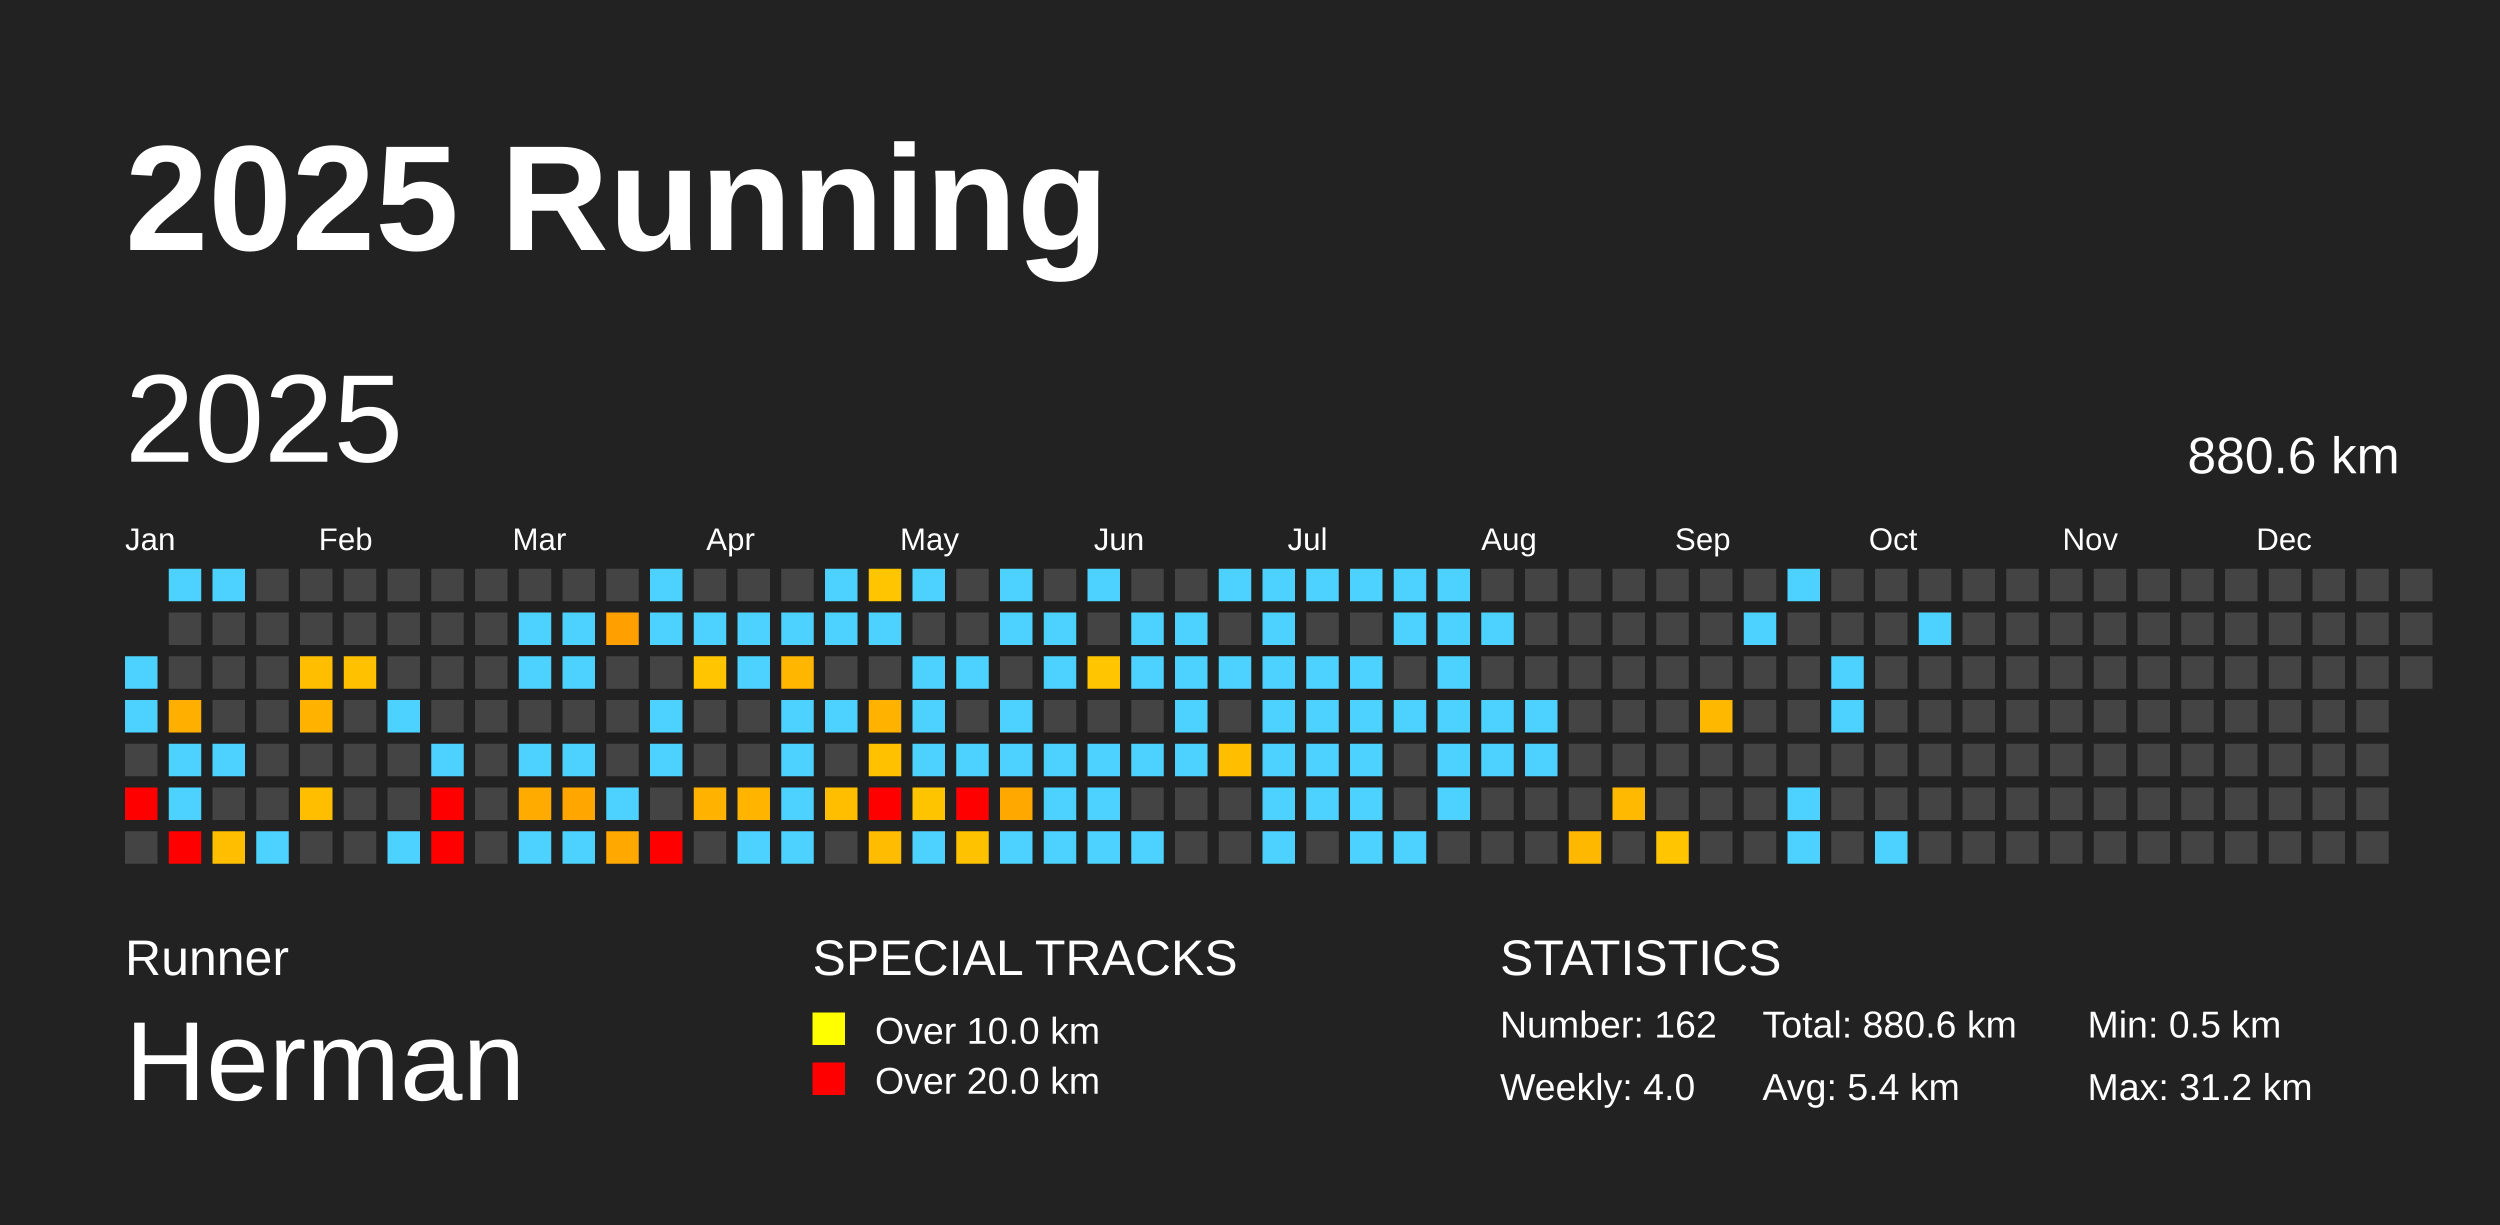
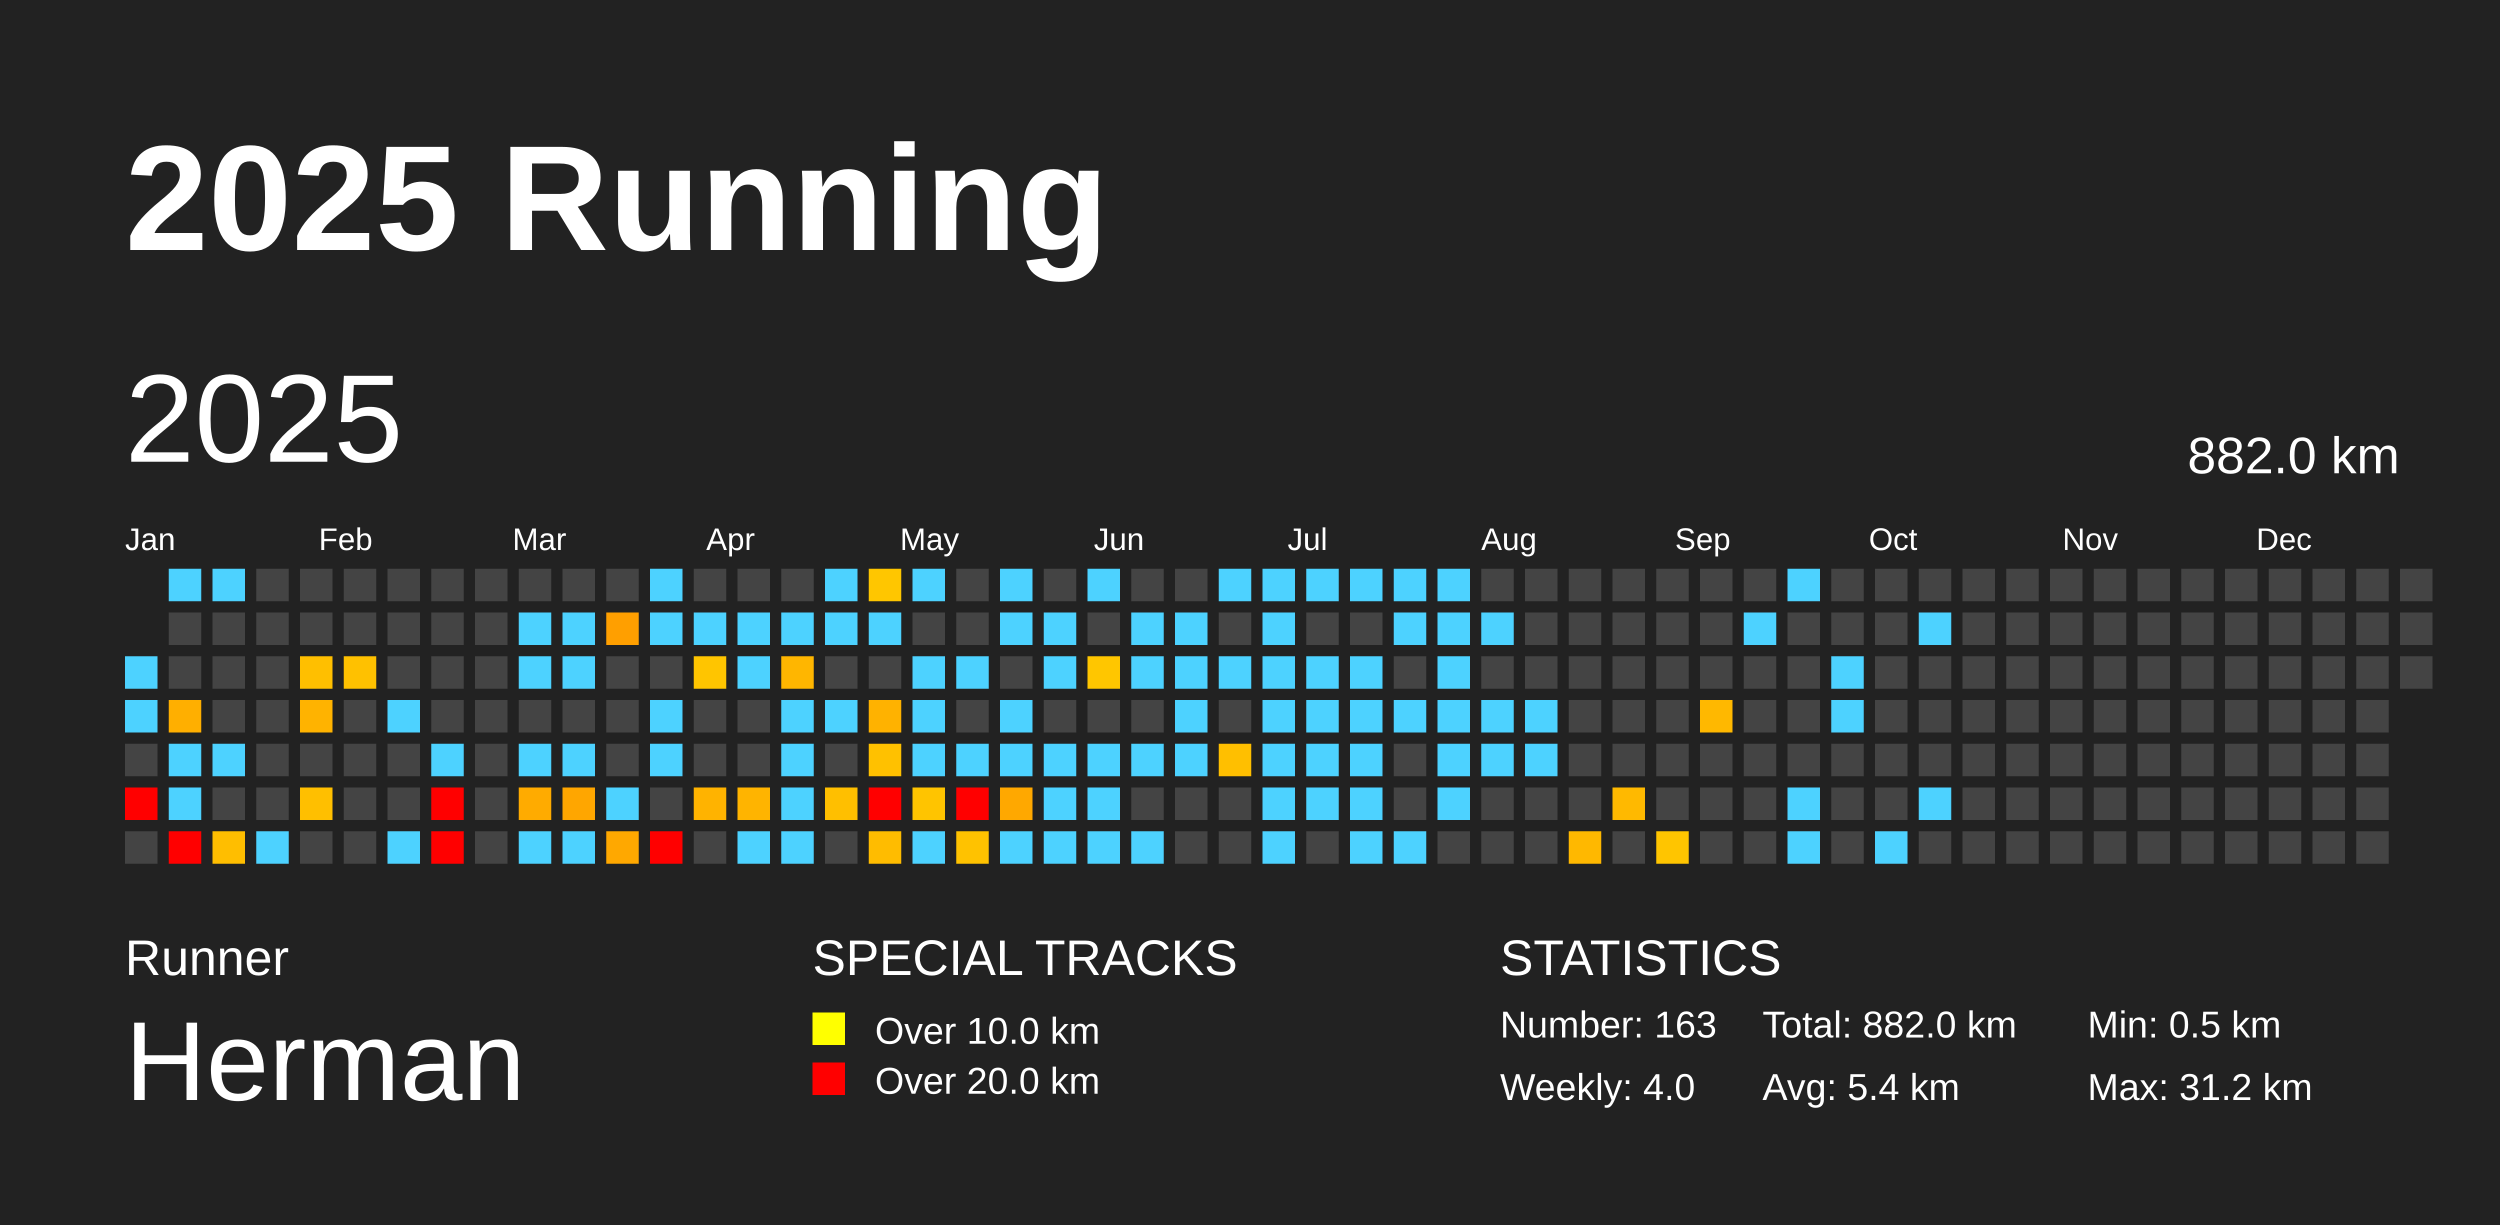
<svg xmlns="http://www.w3.org/2000/svg" baseProfile="full" height="98mm" version="1.1" viewBox="0,0,200,98" width="200mm">
  <defs />
  <rect fill="#222222" height="98" width="200" x="0" y="0" />
  <text fill="#FFFFFF" style="font-size:12px; font-family:Arial; font-weight:bold;" x="10" y="20">2025 Running</text>
  <text fill="#FFFFFF" style="font-size:4px; font-family:Arial" x="10" y="78">Runner</text>
  <text fill="#FFFFFF" style="font-size:9px; font-family:Arial" x="10" y="88">Herman</text>
  <text fill="#FFFFFF" style="font-size:4px; font-family:Arial" x="65" y="78">SPECIAL TRACKS</text>
  <rect fill="yellow" height="2.6" width="2.6" x="65" y="81" />
  <text fill="#FFFFFF" style="font-size:3px; font-family:Arial" x="70" y="83.5">Over 10.0 km</text>
  <rect fill="red" height="2.6" width="2.6" x="65" y="85" />
  <text fill="#FFFFFF" style="font-size:3px; font-family:Arial" x="70" y="87.5">Over 20.0 km</text>
  <text fill="#FFFFFF" style="font-size:4px; font-family:Arial" x="120" y="78">STATISTICS</text>
-   <text fill="#FFFFFF" style="font-size:3px; font-family:Arial" x="120" y="83">Number: 162</text>
+   <text fill="#FFFFFF" style="font-size:3px; font-family:Arial" x="120" y="83">Number: 163</text>
  <text fill="#FFFFFF" style="font-size:3px; font-family:Arial" x="120" y="88">Weekly: 4.0</text>
-   <text fill="#FFFFFF" style="font-size:3px; font-family:Arial" x="141" y="83">Total: 880.6 km</text>
+   <text fill="#FFFFFF" style="font-size:3px; font-family:Arial" x="141" y="83">Total: 882.0 km</text>
  <text fill="#FFFFFF" style="font-size:3px; font-family:Arial" x="141" y="88">Avg: 5.4 km</text>
  <text fill="#FFFFFF" style="font-size:3px; font-family:Arial" x="167" y="83">Min: 0.5 km</text>
  <text fill="#FFFFFF" style="font-size:3px; font-family:Arial" x="167" y="88">Max: 31.2 km</text>
  <text dominant-baseline="hanging" fill="#FFFFFF" style="font-size:10.0px; font-family:Arial;" x="10" y="30">2025</text>
-   <text dominant-baseline="hanging" fill="#FFFFFF" style="font-size:4.125px; font-family:Arial;" x="175" y="35">880.6 km</text>
+   <text dominant-baseline="hanging" fill="#FFFFFF" style="font-size:4.125px; font-family:Arial;" x="175" y="35">882.0 km</text>
  <text fill="#FFFFFF" style="font-size:2.5px; font-family:Arial" x="10.0" y="44">Jan</text>
  <text fill="#FFFFFF" style="font-size:2.5px; font-family:Arial" x="25.5" y="44">Feb</text>
  <text fill="#FFFFFF" style="font-size:2.5px; font-family:Arial" x="41.0" y="44">Mar</text>
  <text fill="#FFFFFF" style="font-size:2.5px; font-family:Arial" x="56.5" y="44">Apr</text>
  <text fill="#FFFFFF" style="font-size:2.5px; font-family:Arial" x="72.0" y="44">May</text>
  <text fill="#FFFFFF" style="font-size:2.5px; font-family:Arial" x="87.5" y="44">Jun</text>
  <text fill="#FFFFFF" style="font-size:2.5px; font-family:Arial" x="103.0" y="44">Jul</text>
  <text fill="#FFFFFF" style="font-size:2.5px; font-family:Arial" x="118.5" y="44">Aug</text>
  <text fill="#FFFFFF" style="font-size:2.5px; font-family:Arial" x="134.0" y="44">Sep</text>
  <text fill="#FFFFFF" style="font-size:2.5px; font-family:Arial" x="149.5" y="44">Oct</text>
  <text fill="#FFFFFF" style="font-size:2.5px; font-family:Arial" x="165.0" y="44">Nov</text>
  <text fill="#FFFFFF" style="font-size:2.5px; font-family:Arial" x="180.5" y="44">Dec</text>
  <rect fill="#4dd2ff" height="2.6" width="2.6" x="10.0" y="52.5" />
  <rect fill="#4dd2ff" height="2.6" width="2.6" x="10.0" y="56.0" />
  <rect fill="#444444" height="2.6" width="2.6" x="10.0" y="59.5" />
  <rect fill="red" height="2.6" width="2.6" x="10.0" y="63.0" />
  <rect fill="#444444" height="2.6" width="2.6" x="10.0" y="66.5" />
  <rect fill="#4dd2ff" height="2.6" width="2.6" x="13.5" y="45.5" />
  <rect fill="#444444" height="2.6" width="2.6" x="13.5" y="49.0" />
  <rect fill="#444444" height="2.6" width="2.6" x="13.5" y="52.5" />
  <rect fill="#ffaf00" height="2.6" width="2.6" x="13.5" y="56.0" />
  <rect fill="#4dd2ff" height="2.6" width="2.6" x="13.5" y="59.5" />
  <rect fill="#4dd2ff" height="2.6" width="2.6" x="13.5" y="63.0" />
  <rect fill="red" height="2.6" width="2.6" x="13.5" y="66.5" />
  <rect fill="#4dd2ff" height="2.6" width="2.6" x="17.0" y="45.5" />
  <rect fill="#444444" height="2.6" width="2.6" x="17.0" y="49.0" />
  <rect fill="#444444" height="2.6" width="2.6" x="17.0" y="52.5" />
  <rect fill="#444444" height="2.6" width="2.6" x="17.0" y="56.0" />
  <rect fill="#4dd2ff" height="2.6" width="2.6" x="17.0" y="59.5" />
  <rect fill="#444444" height="2.6" width="2.6" x="17.0" y="63.0" />
  <rect fill="#ffbe00" height="2.6" width="2.6" x="17.0" y="66.5" />
  <rect fill="#444444" height="2.6" width="2.6" x="20.5" y="45.5" />
  <rect fill="#444444" height="2.6" width="2.6" x="20.5" y="49.0" />
  <rect fill="#444444" height="2.6" width="2.6" x="20.5" y="52.5" />
  <rect fill="#444444" height="2.6" width="2.6" x="20.5" y="56.0" />
  <rect fill="#444444" height="2.6" width="2.6" x="20.5" y="59.5" />
  <rect fill="#444444" height="2.6" width="2.6" x="20.5" y="63.0" />
  <rect fill="#4dd2ff" height="2.6" width="2.6" x="20.5" y="66.5" />
  <rect fill="#444444" height="2.6" width="2.6" x="24.0" y="45.5" />
  <rect fill="#444444" height="2.6" width="2.6" x="24.0" y="49.0" />
  <rect fill="#ffbf00" height="2.6" width="2.6" x="24.0" y="52.5" />
  <rect fill="#ffb300" height="2.6" width="2.6" x="24.0" y="56.0" />
  <rect fill="#444444" height="2.6" width="2.6" x="24.0" y="59.5" />
  <rect fill="#ffbf00" height="2.6" width="2.6" x="24.0" y="63.0" />
  <rect fill="#444444" height="2.6" width="2.6" x="24.0" y="66.5" />
  <rect fill="#444444" height="2.6" width="2.6" x="27.5" y="45.5" />
  <rect fill="#444444" height="2.6" width="2.6" x="27.5" y="49.0" />
  <rect fill="#ffc100" height="2.6" width="2.6" x="27.5" y="52.5" />
  <rect fill="#444444" height="2.6" width="2.6" x="27.5" y="56.0" />
  <rect fill="#444444" height="2.6" width="2.6" x="27.5" y="59.5" />
  <rect fill="#444444" height="2.6" width="2.6" x="27.5" y="63.0" />
  <rect fill="#444444" height="2.6" width="2.6" x="27.5" y="66.5" />
  <rect fill="#444444" height="2.6" width="2.6" x="31.0" y="45.5" />
  <rect fill="#444444" height="2.6" width="2.6" x="31.0" y="49.0" />
  <rect fill="#444444" height="2.6" width="2.6" x="31.0" y="52.5" />
  <rect fill="#4dd2ff" height="2.6" width="2.6" x="31.0" y="56.0" />
  <rect fill="#444444" height="2.6" width="2.6" x="31.0" y="59.5" />
  <rect fill="#444444" height="2.6" width="2.6" x="31.0" y="63.0" />
  <rect fill="#4dd2ff" height="2.6" width="2.6" x="31.0" y="66.5" />
  <rect fill="#444444" height="2.6" width="2.6" x="34.5" y="45.5" />
  <rect fill="#444444" height="2.6" width="2.6" x="34.5" y="49.0" />
  <rect fill="#444444" height="2.6" width="2.6" x="34.5" y="52.5" />
  <rect fill="#444444" height="2.6" width="2.6" x="34.5" y="56.0" />
  <rect fill="#4dd2ff" height="2.6" width="2.6" x="34.5" y="59.5" />
  <rect fill="red" height="2.6" width="2.6" x="34.5" y="63.0" />
  <rect fill="red" height="2.6" width="2.6" x="34.5" y="66.5" />
  <rect fill="#444444" height="2.6" width="2.6" x="38.0" y="45.5" />
  <rect fill="#444444" height="2.6" width="2.6" x="38.0" y="49.0" />
  <rect fill="#444444" height="2.6" width="2.6" x="38.0" y="52.5" />
  <rect fill="#444444" height="2.6" width="2.6" x="38.0" y="56.0" />
  <rect fill="#444444" height="2.6" width="2.6" x="38.0" y="59.5" />
  <rect fill="#444444" height="2.6" width="2.6" x="38.0" y="63.0" />
  <rect fill="#444444" height="2.6" width="2.6" x="38.0" y="66.5" />
  <rect fill="#444444" height="2.6" width="2.6" x="41.5" y="45.5" />
  <rect fill="#4dd2ff" height="2.6" width="2.6" x="41.5" y="49.0" />
  <rect fill="#4dd2ff" height="2.6" width="2.6" x="41.5" y="52.5" />
  <rect fill="#444444" height="2.6" width="2.6" x="41.5" y="56.0" />
  <rect fill="#4dd2ff" height="2.6" width="2.6" x="41.5" y="59.5" />
  <rect fill="#ffab00" height="2.6" width="2.6" x="41.5" y="63.0" />
  <rect fill="#4dd2ff" height="2.6" width="2.6" x="41.5" y="66.5" />
  <rect fill="#444444" height="2.6" width="2.6" x="45.0" y="45.5" />
  <rect fill="#4dd2ff" height="2.6" width="2.6" x="45.0" y="49.0" />
  <rect fill="#4dd2ff" height="2.6" width="2.6" x="45.0" y="52.5" />
  <rect fill="#444444" height="2.6" width="2.6" x="45.0" y="56.0" />
  <rect fill="#4dd2ff" height="2.6" width="2.6" x="45.0" y="59.5" />
  <rect fill="#ffa600" height="2.6" width="2.6" x="45.0" y="63.0" />
  <rect fill="#4dd2ff" height="2.6" width="2.6" x="45.0" y="66.5" />
  <rect fill="#444444" height="2.6" width="2.6" x="48.5" y="45.5" />
  <rect fill="#ff9f00" height="2.6" width="2.6" x="48.5" y="49.0" />
  <rect fill="#444444" height="2.6" width="2.6" x="48.5" y="52.5" />
  <rect fill="#444444" height="2.6" width="2.6" x="48.5" y="56.0" />
  <rect fill="#444444" height="2.6" width="2.6" x="48.5" y="59.5" />
  <rect fill="#4dd2ff" height="2.6" width="2.6" x="48.5" y="63.0" />
  <rect fill="#ffa800" height="2.6" width="2.6" x="48.5" y="66.5" />
  <rect fill="#4dd2ff" height="2.6" width="2.6" x="52.0" y="45.5" />
  <rect fill="#4dd2ff" height="2.6" width="2.6" x="52.0" y="49.0" />
  <rect fill="#444444" height="2.6" width="2.6" x="52.0" y="52.5" />
  <rect fill="#4dd2ff" height="2.6" width="2.6" x="52.0" y="56.0" />
  <rect fill="#4dd2ff" height="2.6" width="2.6" x="52.0" y="59.5" />
  <rect fill="#444444" height="2.6" width="2.6" x="52.0" y="63.0" />
  <rect fill="red" height="2.6" width="2.6" x="52.0" y="66.5" />
  <rect fill="#444444" height="2.6" width="2.6" x="55.5" y="45.5" />
  <rect fill="#4dd2ff" height="2.6" width="2.6" x="55.5" y="49.0" />
  <rect fill="#ffc500" height="2.6" width="2.6" x="55.5" y="52.5" />
  <rect fill="#444444" height="2.6" width="2.6" x="55.5" y="56.0" />
  <rect fill="#444444" height="2.6" width="2.6" x="55.5" y="59.5" />
  <rect fill="#ffb300" height="2.6" width="2.6" x="55.5" y="63.0" />
  <rect fill="#444444" height="2.6" width="2.6" x="55.5" y="66.5" />
  <rect fill="#444444" height="2.6" width="2.6" x="59.0" y="45.5" />
  <rect fill="#4dd2ff" height="2.6" width="2.6" x="59.0" y="49.0" />
  <rect fill="#4dd2ff" height="2.6" width="2.6" x="59.0" y="52.5" />
  <rect fill="#444444" height="2.6" width="2.6" x="59.0" y="56.0" />
  <rect fill="#444444" height="2.6" width="2.6" x="59.0" y="59.5" />
  <rect fill="#ffb400" height="2.6" width="2.6" x="59.0" y="63.0" />
  <rect fill="#4dd2ff" height="2.6" width="2.6" x="59.0" y="66.5" />
  <rect fill="#444444" height="2.6" width="2.6" x="62.5" y="45.5" />
  <rect fill="#4dd2ff" height="2.6" width="2.6" x="62.5" y="49.0" />
  <rect fill="#ffb600" height="2.6" width="2.6" x="62.5" y="52.5" />
  <rect fill="#4dd2ff" height="2.6" width="2.6" x="62.5" y="56.0" />
  <rect fill="#4dd2ff" height="2.6" width="2.6" x="62.5" y="59.5" />
  <rect fill="#4dd2ff" height="2.6" width="2.6" x="62.5" y="63.0" />
  <rect fill="#4dd2ff" height="2.6" width="2.6" x="62.5" y="66.5" />
  <rect fill="#4dd2ff" height="2.6" width="2.6" x="66.0" y="45.5" />
  <rect fill="#4dd2ff" height="2.6" width="2.6" x="66.0" y="49.0" />
  <rect fill="#444444" height="2.6" width="2.6" x="66.0" y="52.5" />
  <rect fill="#4dd2ff" height="2.6" width="2.6" x="66.0" y="56.0" />
  <rect fill="#444444" height="2.6" width="2.6" x="66.0" y="59.5" />
  <rect fill="#ffbf00" height="2.6" width="2.6" x="66.0" y="63.0" />
  <rect fill="#444444" height="2.6" width="2.6" x="66.0" y="66.5" />
  <rect fill="#ffc600" height="2.6" width="2.6" x="69.5" y="45.5" />
  <rect fill="#4dd2ff" height="2.6" width="2.6" x="69.5" y="49.0" />
  <rect fill="#444444" height="2.6" width="2.6" x="69.5" y="52.5" />
  <rect fill="#ffb200" height="2.6" width="2.6" x="69.5" y="56.0" />
  <rect fill="#ffc100" height="2.6" width="2.6" x="69.5" y="59.5" />
  <rect fill="red" height="2.6" width="2.6" x="69.5" y="63.0" />
  <rect fill="#ffbc00" height="2.6" width="2.6" x="69.5" y="66.5" />
  <rect fill="#4dd2ff" height="2.6" width="2.6" x="73.0" y="45.5" />
  <rect fill="#444444" height="2.6" width="2.6" x="73.0" y="49.0" />
  <rect fill="#4dd2ff" height="2.6" width="2.6" x="73.0" y="52.5" />
  <rect fill="#4dd2ff" height="2.6" width="2.6" x="73.0" y="56.0" />
  <rect fill="#4dd2ff" height="2.6" width="2.6" x="73.0" y="59.5" />
  <rect fill="#ffc400" height="2.6" width="2.6" x="73.0" y="63.0" />
  <rect fill="#4dd2ff" height="2.6" width="2.6" x="73.0" y="66.5" />
  <rect fill="#444444" height="2.6" width="2.6" x="76.5" y="45.5" />
  <rect fill="#444444" height="2.6" width="2.6" x="76.5" y="49.0" />
  <rect fill="#4dd2ff" height="2.6" width="2.6" x="76.5" y="52.5" />
  <rect fill="#444444" height="2.6" width="2.6" x="76.5" y="56.0" />
  <rect fill="#4dd2ff" height="2.6" width="2.6" x="76.5" y="59.5" />
  <rect fill="red" height="2.6" width="2.6" x="76.5" y="63.0" />
  <rect fill="#ffc200" height="2.6" width="2.6" x="76.5" y="66.5" />
  <rect fill="#4dd2ff" height="2.6" width="2.6" x="80.0" y="45.5" />
  <rect fill="#4dd2ff" height="2.6" width="2.6" x="80.0" y="49.0" />
  <rect fill="#444444" height="2.6" width="2.6" x="80.0" y="52.5" />
  <rect fill="#4dd2ff" height="2.6" width="2.6" x="80.0" y="56.0" />
  <rect fill="#4dd2ff" height="2.6" width="2.6" x="80.0" y="59.5" />
  <rect fill="#ffa800" height="2.6" width="2.6" x="80.0" y="63.0" />
  <rect fill="#4dd2ff" height="2.6" width="2.6" x="80.0" y="66.5" />
  <rect fill="#444444" height="2.6" width="2.6" x="83.5" y="45.5" />
  <rect fill="#4dd2ff" height="2.6" width="2.6" x="83.5" y="49.0" />
  <rect fill="#4dd2ff" height="2.6" width="2.6" x="83.5" y="52.5" />
  <rect fill="#444444" height="2.6" width="2.6" x="83.5" y="56.0" />
  <rect fill="#4dd2ff" height="2.6" width="2.6" x="83.5" y="59.5" />
  <rect fill="#4dd2ff" height="2.6" width="2.6" x="83.5" y="63.0" />
  <rect fill="#4dd2ff" height="2.6" width="2.6" x="83.5" y="66.5" />
  <rect fill="#4dd2ff" height="2.6" width="2.6" x="87.0" y="45.5" />
  <rect fill="#444444" height="2.6" width="2.6" x="87.0" y="49.0" />
  <rect fill="#ffc600" height="2.6" width="2.6" x="87.0" y="52.5" />
  <rect fill="#444444" height="2.6" width="2.6" x="87.0" y="56.0" />
  <rect fill="#4dd2ff" height="2.6" width="2.6" x="87.0" y="59.5" />
  <rect fill="#4dd2ff" height="2.6" width="2.6" x="87.0" y="63.0" />
  <rect fill="#4dd2ff" height="2.6" width="2.6" x="87.0" y="66.5" />
  <rect fill="#444444" height="2.6" width="2.6" x="90.5" y="45.5" />
  <rect fill="#4dd2ff" height="2.6" width="2.6" x="90.5" y="49.0" />
  <rect fill="#4dd2ff" height="2.6" width="2.6" x="90.5" y="52.5" />
  <rect fill="#444444" height="2.6" width="2.6" x="90.5" y="56.0" />
  <rect fill="#4dd2ff" height="2.6" width="2.6" x="90.5" y="59.5" />
  <rect fill="#444444" height="2.6" width="2.6" x="90.5" y="63.0" />
  <rect fill="#4dd2ff" height="2.6" width="2.6" x="90.5" y="66.5" />
  <rect fill="#444444" height="2.6" width="2.6" x="94.0" y="45.5" />
  <rect fill="#4dd2ff" height="2.6" width="2.6" x="94.0" y="49.0" />
  <rect fill="#4dd2ff" height="2.6" width="2.6" x="94.0" y="52.5" />
  <rect fill="#4dd2ff" height="2.6" width="2.6" x="94.0" y="56.0" />
  <rect fill="#4dd2ff" height="2.6" width="2.6" x="94.0" y="59.5" />
  <rect fill="#444444" height="2.6" width="2.6" x="94.0" y="63.0" />
  <rect fill="#444444" height="2.6" width="2.6" x="94.0" y="66.5" />
  <rect fill="#4dd2ff" height="2.6" width="2.6" x="97.5" y="45.5" />
  <rect fill="#444444" height="2.6" width="2.6" x="97.5" y="49.0" />
  <rect fill="#4dd2ff" height="2.6" width="2.6" x="97.5" y="52.5" />
  <rect fill="#444444" height="2.6" width="2.6" x="97.5" y="56.0" />
  <rect fill="#ffbf00" height="2.6" width="2.6" x="97.5" y="59.5" />
  <rect fill="#444444" height="2.6" width="2.6" x="97.5" y="63.0" />
  <rect fill="#444444" height="2.6" width="2.6" x="97.5" y="66.5" />
  <rect fill="#4dd2ff" height="2.6" width="2.6" x="101.0" y="45.5" />
  <rect fill="#4dd2ff" height="2.6" width="2.6" x="101.0" y="49.0" />
  <rect fill="#4dd2ff" height="2.6" width="2.6" x="101.0" y="52.5" />
  <rect fill="#4dd2ff" height="2.6" width="2.6" x="101.0" y="56.0" />
  <rect fill="#4dd2ff" height="2.6" width="2.6" x="101.0" y="59.5" />
  <rect fill="#4dd2ff" height="2.6" width="2.6" x="101.0" y="63.0" />
  <rect fill="#4dd2ff" height="2.6" width="2.6" x="101.0" y="66.5" />
  <rect fill="#4dd2ff" height="2.6" width="2.6" x="104.5" y="45.5" />
  <rect fill="#444444" height="2.6" width="2.6" x="104.5" y="49.0" />
  <rect fill="#4dd2ff" height="2.6" width="2.6" x="104.5" y="52.5" />
  <rect fill="#4dd2ff" height="2.6" width="2.6" x="104.5" y="56.0" />
  <rect fill="#4dd2ff" height="2.6" width="2.6" x="104.5" y="59.5" />
  <rect fill="#4dd2ff" height="2.6" width="2.6" x="104.5" y="63.0" />
  <rect fill="#444444" height="2.6" width="2.6" x="104.5" y="66.5" />
  <rect fill="#4dd2ff" height="2.6" width="2.6" x="108.0" y="45.5" />
  <rect fill="#444444" height="2.6" width="2.6" x="108.0" y="49.0" />
  <rect fill="#4dd2ff" height="2.6" width="2.6" x="108.0" y="52.5" />
  <rect fill="#4dd2ff" height="2.6" width="2.6" x="108.0" y="56.0" />
  <rect fill="#4dd2ff" height="2.6" width="2.6" x="108.0" y="59.5" />
  <rect fill="#4dd2ff" height="2.6" width="2.6" x="108.0" y="63.0" />
  <rect fill="#4dd2ff" height="2.6" width="2.6" x="108.0" y="66.5" />
  <rect fill="#4dd2ff" height="2.6" width="2.6" x="111.5" y="45.5" />
  <rect fill="#4dd2ff" height="2.6" width="2.6" x="111.5" y="49.0" />
  <rect fill="#444444" height="2.6" width="2.6" x="111.5" y="52.5" />
  <rect fill="#4dd2ff" height="2.6" width="2.6" x="111.5" y="56.0" />
  <rect fill="#444444" height="2.6" width="2.6" x="111.5" y="59.5" />
  <rect fill="#444444" height="2.6" width="2.6" x="111.5" y="63.0" />
  <rect fill="#4dd2ff" height="2.6" width="2.6" x="111.5" y="66.5" />
  <rect fill="#4dd2ff" height="2.6" width="2.6" x="115.0" y="45.5" />
  <rect fill="#4dd2ff" height="2.6" width="2.6" x="115.0" y="49.0" />
  <rect fill="#4dd2ff" height="2.6" width="2.6" x="115.0" y="52.5" />
  <rect fill="#4dd2ff" height="2.6" width="2.6" x="115.0" y="56.0" />
  <rect fill="#4dd2ff" height="2.6" width="2.6" x="115.0" y="59.5" />
  <rect fill="#4dd2ff" height="2.6" width="2.6" x="115.0" y="63.0" />
  <rect fill="#444444" height="2.6" width="2.6" x="115.0" y="66.5" />
  <rect fill="#444444" height="2.6" width="2.6" x="118.5" y="45.5" />
  <rect fill="#4dd2ff" height="2.6" width="2.6" x="118.5" y="49.0" />
  <rect fill="#444444" height="2.6" width="2.6" x="118.5" y="52.5" />
  <rect fill="#4dd2ff" height="2.6" width="2.6" x="118.5" y="56.0" />
  <rect fill="#4dd2ff" height="2.6" width="2.6" x="118.5" y="59.5" />
  <rect fill="#444444" height="2.6" width="2.6" x="118.5" y="63.0" />
  <rect fill="#444444" height="2.6" width="2.6" x="118.5" y="66.5" />
  <rect fill="#444444" height="2.6" width="2.6" x="122.0" y="45.5" />
  <rect fill="#444444" height="2.6" width="2.6" x="122.0" y="49.0" />
  <rect fill="#444444" height="2.6" width="2.6" x="122.0" y="52.5" />
  <rect fill="#4dd2ff" height="2.6" width="2.6" x="122.0" y="56.0" />
  <rect fill="#4dd2ff" height="2.6" width="2.6" x="122.0" y="59.5" />
  <rect fill="#444444" height="2.6" width="2.6" x="122.0" y="63.0" />
  <rect fill="#444444" height="2.6" width="2.6" x="122.0" y="66.5" />
  <rect fill="#444444" height="2.6" width="2.6" x="125.5" y="45.5" />
  <rect fill="#444444" height="2.6" width="2.6" x="125.5" y="49.0" />
  <rect fill="#444444" height="2.6" width="2.6" x="125.5" y="52.5" />
  <rect fill="#444444" height="2.6" width="2.6" x="125.5" y="56.0" />
  <rect fill="#444444" height="2.6" width="2.6" x="125.5" y="59.5" />
  <rect fill="#444444" height="2.6" width="2.6" x="125.5" y="63.0" />
  <rect fill="#ffb800" height="2.6" width="2.6" x="125.5" y="66.5" />
  <rect fill="#444444" height="2.6" width="2.6" x="129.0" y="45.5" />
  <rect fill="#444444" height="2.6" width="2.6" x="129.0" y="49.0" />
  <rect fill="#444444" height="2.6" width="2.6" x="129.0" y="52.5" />
  <rect fill="#444444" height="2.6" width="2.6" x="129.0" y="56.0" />
  <rect fill="#444444" height="2.6" width="2.6" x="129.0" y="59.5" />
  <rect fill="#ffb900" height="2.6" width="2.6" x="129.0" y="63.0" />
  <rect fill="#444444" height="2.6" width="2.6" x="129.0" y="66.5" />
  <rect fill="#444444" height="2.6" width="2.6" x="132.5" y="45.5" />
  <rect fill="#444444" height="2.6" width="2.6" x="132.5" y="49.0" />
  <rect fill="#444444" height="2.6" width="2.6" x="132.5" y="52.5" />
  <rect fill="#444444" height="2.6" width="2.6" x="132.5" y="56.0" />
  <rect fill="#444444" height="2.6" width="2.6" x="132.5" y="59.5" />
  <rect fill="#444444" height="2.6" width="2.6" x="132.5" y="63.0" />
  <rect fill="#ffc500" height="2.6" width="2.6" x="132.5" y="66.5" />
  <rect fill="#444444" height="2.6" width="2.6" x="136.0" y="45.5" />
  <rect fill="#444444" height="2.6" width="2.6" x="136.0" y="49.0" />
  <rect fill="#444444" height="2.6" width="2.6" x="136.0" y="52.5" />
  <rect fill="#ffb800" height="2.6" width="2.6" x="136.0" y="56.0" />
  <rect fill="#444444" height="2.6" width="2.6" x="136.0" y="59.5" />
  <rect fill="#444444" height="2.6" width="2.6" x="136.0" y="63.0" />
  <rect fill="#444444" height="2.6" width="2.6" x="136.0" y="66.5" />
  <rect fill="#444444" height="2.6" width="2.6" x="139.5" y="45.5" />
  <rect fill="#4dd2ff" height="2.6" width="2.6" x="139.5" y="49.0" />
  <rect fill="#444444" height="2.6" width="2.6" x="139.5" y="52.5" />
  <rect fill="#444444" height="2.6" width="2.6" x="139.5" y="56.0" />
  <rect fill="#444444" height="2.6" width="2.6" x="139.5" y="59.5" />
  <rect fill="#444444" height="2.6" width="2.6" x="139.5" y="63.0" />
  <rect fill="#444444" height="2.6" width="2.6" x="139.5" y="66.5" />
  <rect fill="#4dd2ff" height="2.6" width="2.6" x="143.0" y="45.5" />
  <rect fill="#444444" height="2.6" width="2.6" x="143.0" y="49.0" />
  <rect fill="#444444" height="2.6" width="2.6" x="143.0" y="52.5" />
  <rect fill="#444444" height="2.6" width="2.6" x="143.0" y="56.0" />
  <rect fill="#444444" height="2.6" width="2.6" x="143.0" y="59.5" />
  <rect fill="#4dd2ff" height="2.6" width="2.6" x="143.0" y="63.0" />
  <rect fill="#4dd2ff" height="2.6" width="2.6" x="143.0" y="66.5" />
  <rect fill="#444444" height="2.6" width="2.6" x="146.5" y="45.5" />
  <rect fill="#444444" height="2.6" width="2.6" x="146.5" y="49.0" />
  <rect fill="#4dd2ff" height="2.6" width="2.6" x="146.5" y="52.5" />
  <rect fill="#4dd2ff" height="2.6" width="2.6" x="146.5" y="56.0" />
  <rect fill="#444444" height="2.6" width="2.6" x="146.5" y="59.5" />
  <rect fill="#444444" height="2.6" width="2.6" x="146.5" y="63.0" />
  <rect fill="#444444" height="2.6" width="2.6" x="146.5" y="66.5" />
  <rect fill="#444444" height="2.6" width="2.6" x="150.0" y="45.5" />
  <rect fill="#444444" height="2.6" width="2.6" x="150.0" y="49.0" />
  <rect fill="#444444" height="2.6" width="2.6" x="150.0" y="52.5" />
  <rect fill="#444444" height="2.6" width="2.6" x="150.0" y="56.0" />
  <rect fill="#444444" height="2.6" width="2.6" x="150.0" y="59.5" />
  <rect fill="#444444" height="2.6" width="2.6" x="150.0" y="63.0" />
  <rect fill="#4dd2ff" height="2.6" width="2.6" x="150.0" y="66.5" />
  <rect fill="#444444" height="2.6" width="2.6" x="153.5" y="45.5" />
  <rect fill="#4dd2ff" height="2.6" width="2.6" x="153.5" y="49.0" />
  <rect fill="#444444" height="2.6" width="2.6" x="153.5" y="52.5" />
  <rect fill="#444444" height="2.6" width="2.6" x="153.5" y="56.0" />
  <rect fill="#444444" height="2.6" width="2.6" x="153.5" y="59.5" />
-   <rect fill="#444444" height="2.6" width="2.6" x="153.5" y="63.0" />
+   <rect fill="#4dd2ff" height="2.6" width="2.6" x="153.5" y="63.0" />
  <rect fill="#444444" height="2.6" width="2.6" x="153.5" y="66.5" />
  <rect fill="#444444" height="2.6" width="2.6" x="157.0" y="45.5" />
  <rect fill="#444444" height="2.6" width="2.6" x="157.0" y="49.0" />
  <rect fill="#444444" height="2.6" width="2.6" x="157.0" y="52.5" />
  <rect fill="#444444" height="2.6" width="2.6" x="157.0" y="56.0" />
  <rect fill="#444444" height="2.6" width="2.6" x="157.0" y="59.5" />
  <rect fill="#444444" height="2.6" width="2.6" x="157.0" y="63.0" />
  <rect fill="#444444" height="2.6" width="2.6" x="157.0" y="66.5" />
  <rect fill="#444444" height="2.6" width="2.6" x="160.5" y="45.5" />
  <rect fill="#444444" height="2.6" width="2.6" x="160.5" y="49.0" />
  <rect fill="#444444" height="2.6" width="2.6" x="160.5" y="52.5" />
  <rect fill="#444444" height="2.6" width="2.6" x="160.5" y="56.0" />
  <rect fill="#444444" height="2.6" width="2.6" x="160.5" y="59.5" />
  <rect fill="#444444" height="2.6" width="2.6" x="160.5" y="63.0" />
  <rect fill="#444444" height="2.6" width="2.6" x="160.5" y="66.5" />
  <rect fill="#444444" height="2.6" width="2.6" x="164.0" y="45.5" />
  <rect fill="#444444" height="2.6" width="2.6" x="164.0" y="49.0" />
  <rect fill="#444444" height="2.6" width="2.6" x="164.0" y="52.5" />
  <rect fill="#444444" height="2.6" width="2.6" x="164.0" y="56.0" />
  <rect fill="#444444" height="2.6" width="2.6" x="164.0" y="59.5" />
  <rect fill="#444444" height="2.6" width="2.6" x="164.0" y="63.0" />
  <rect fill="#444444" height="2.6" width="2.6" x="164.0" y="66.5" />
  <rect fill="#444444" height="2.6" width="2.6" x="167.5" y="45.5" />
  <rect fill="#444444" height="2.6" width="2.6" x="167.5" y="49.0" />
  <rect fill="#444444" height="2.6" width="2.6" x="167.5" y="52.5" />
  <rect fill="#444444" height="2.6" width="2.6" x="167.5" y="56.0" />
  <rect fill="#444444" height="2.6" width="2.6" x="167.5" y="59.5" />
  <rect fill="#444444" height="2.6" width="2.6" x="167.5" y="63.0" />
  <rect fill="#444444" height="2.6" width="2.6" x="167.5" y="66.5" />
  <rect fill="#444444" height="2.6" width="2.6" x="171.0" y="45.5" />
  <rect fill="#444444" height="2.6" width="2.6" x="171.0" y="49.0" />
  <rect fill="#444444" height="2.6" width="2.6" x="171.0" y="52.5" />
  <rect fill="#444444" height="2.6" width="2.6" x="171.0" y="56.0" />
  <rect fill="#444444" height="2.6" width="2.6" x="171.0" y="59.5" />
  <rect fill="#444444" height="2.6" width="2.6" x="171.0" y="63.0" />
  <rect fill="#444444" height="2.6" width="2.6" x="171.0" y="66.5" />
  <rect fill="#444444" height="2.6" width="2.6" x="174.5" y="45.5" />
  <rect fill="#444444" height="2.6" width="2.6" x="174.5" y="49.0" />
  <rect fill="#444444" height="2.6" width="2.6" x="174.5" y="52.5" />
  <rect fill="#444444" height="2.6" width="2.6" x="174.5" y="56.0" />
  <rect fill="#444444" height="2.6" width="2.6" x="174.5" y="59.5" />
  <rect fill="#444444" height="2.6" width="2.6" x="174.5" y="63.0" />
  <rect fill="#444444" height="2.6" width="2.6" x="174.5" y="66.5" />
  <rect fill="#444444" height="2.6" width="2.6" x="178.0" y="45.5" />
  <rect fill="#444444" height="2.6" width="2.6" x="178.0" y="49.0" />
  <rect fill="#444444" height="2.6" width="2.6" x="178.0" y="52.5" />
  <rect fill="#444444" height="2.6" width="2.6" x="178.0" y="56.0" />
  <rect fill="#444444" height="2.6" width="2.6" x="178.0" y="59.5" />
  <rect fill="#444444" height="2.6" width="2.6" x="178.0" y="63.0" />
  <rect fill="#444444" height="2.6" width="2.6" x="178.0" y="66.5" />
  <rect fill="#444444" height="2.6" width="2.6" x="181.5" y="45.5" />
  <rect fill="#444444" height="2.6" width="2.6" x="181.5" y="49.0" />
  <rect fill="#444444" height="2.6" width="2.6" x="181.5" y="52.5" />
  <rect fill="#444444" height="2.6" width="2.6" x="181.5" y="56.0" />
  <rect fill="#444444" height="2.6" width="2.6" x="181.5" y="59.5" />
  <rect fill="#444444" height="2.6" width="2.6" x="181.5" y="63.0" />
  <rect fill="#444444" height="2.6" width="2.6" x="181.5" y="66.5" />
  <rect fill="#444444" height="2.6" width="2.6" x="185.0" y="45.5" />
  <rect fill="#444444" height="2.6" width="2.6" x="185.0" y="49.0" />
  <rect fill="#444444" height="2.6" width="2.6" x="185.0" y="52.5" />
  <rect fill="#444444" height="2.6" width="2.6" x="185.0" y="56.0" />
  <rect fill="#444444" height="2.6" width="2.6" x="185.0" y="59.5" />
  <rect fill="#444444" height="2.6" width="2.6" x="185.0" y="63.0" />
  <rect fill="#444444" height="2.6" width="2.6" x="185.0" y="66.5" />
  <rect fill="#444444" height="2.6" width="2.6" x="188.5" y="45.5" />
  <rect fill="#444444" height="2.6" width="2.6" x="188.5" y="49.0" />
  <rect fill="#444444" height="2.6" width="2.6" x="188.5" y="52.5" />
  <rect fill="#444444" height="2.6" width="2.6" x="188.5" y="56.0" />
  <rect fill="#444444" height="2.6" width="2.6" x="188.5" y="59.5" />
  <rect fill="#444444" height="2.6" width="2.6" x="188.5" y="63.0" />
  <rect fill="#444444" height="2.6" width="2.6" x="188.5" y="66.5" />
  <rect fill="#444444" height="2.6" width="2.6" x="192.0" y="45.5" />
  <rect fill="#444444" height="2.6" width="2.6" x="192.0" y="49.0" />
  <rect fill="#444444" height="2.6" width="2.6" x="192.0" y="52.5" />
</svg>
